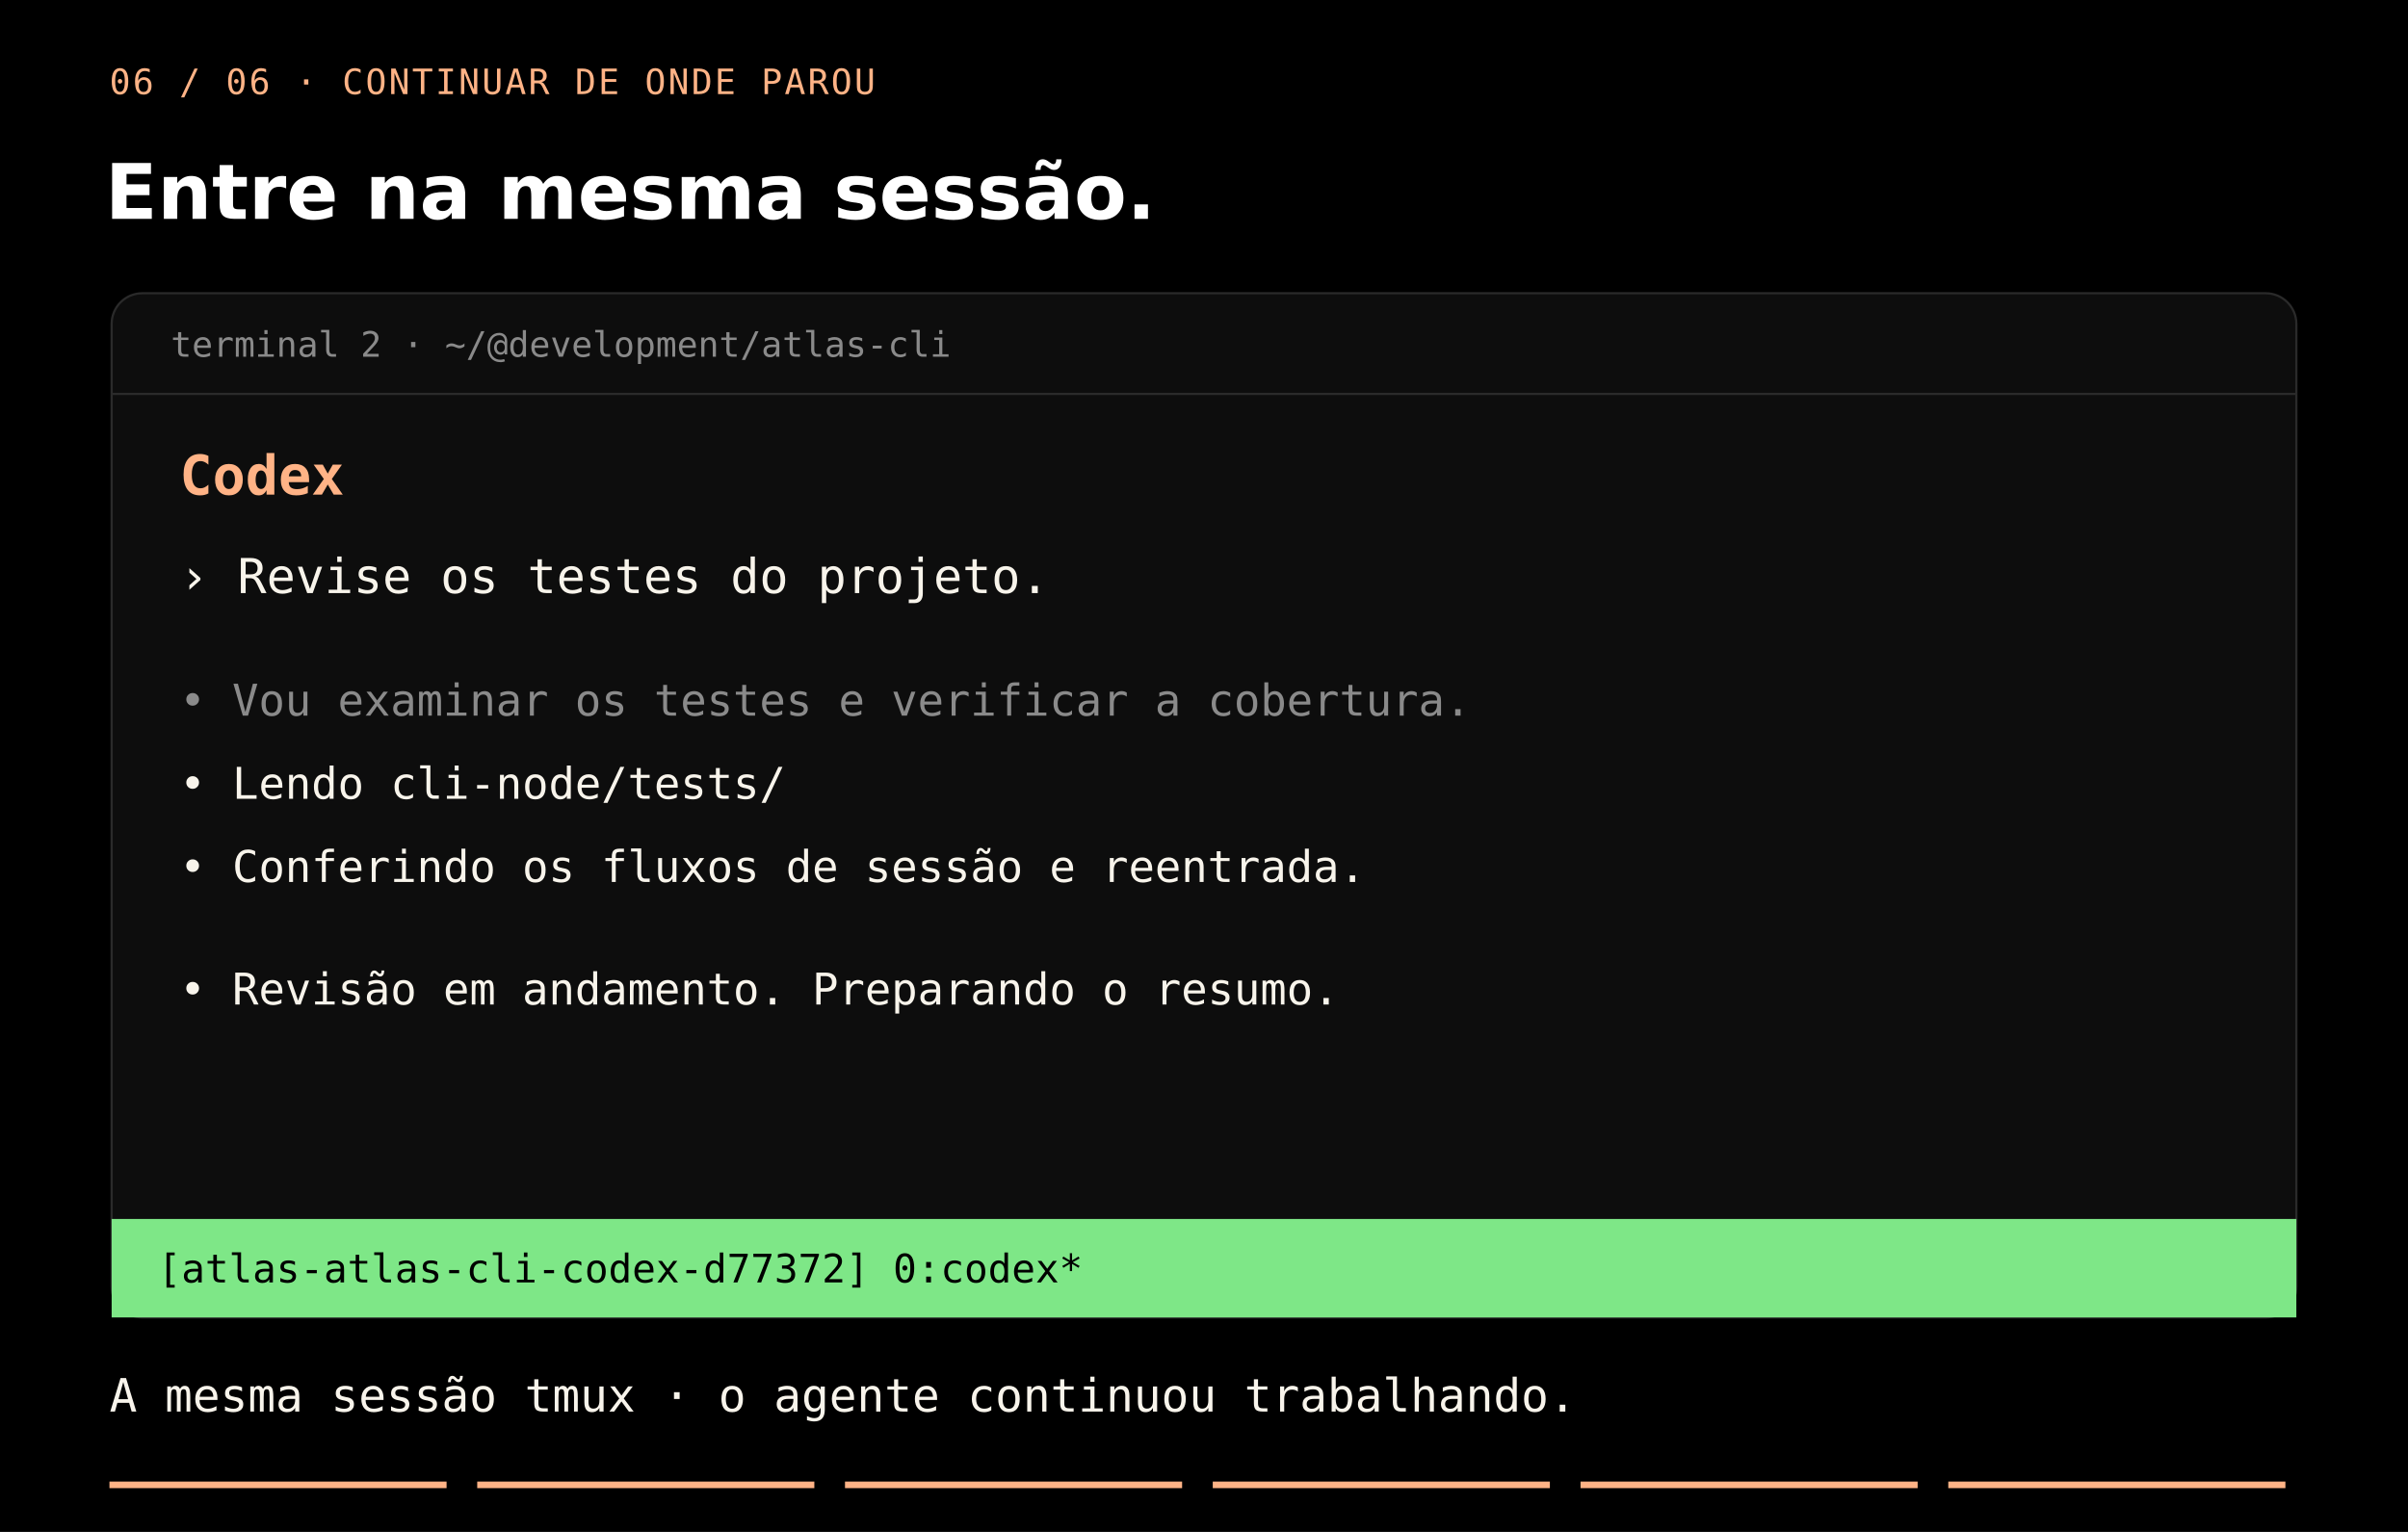
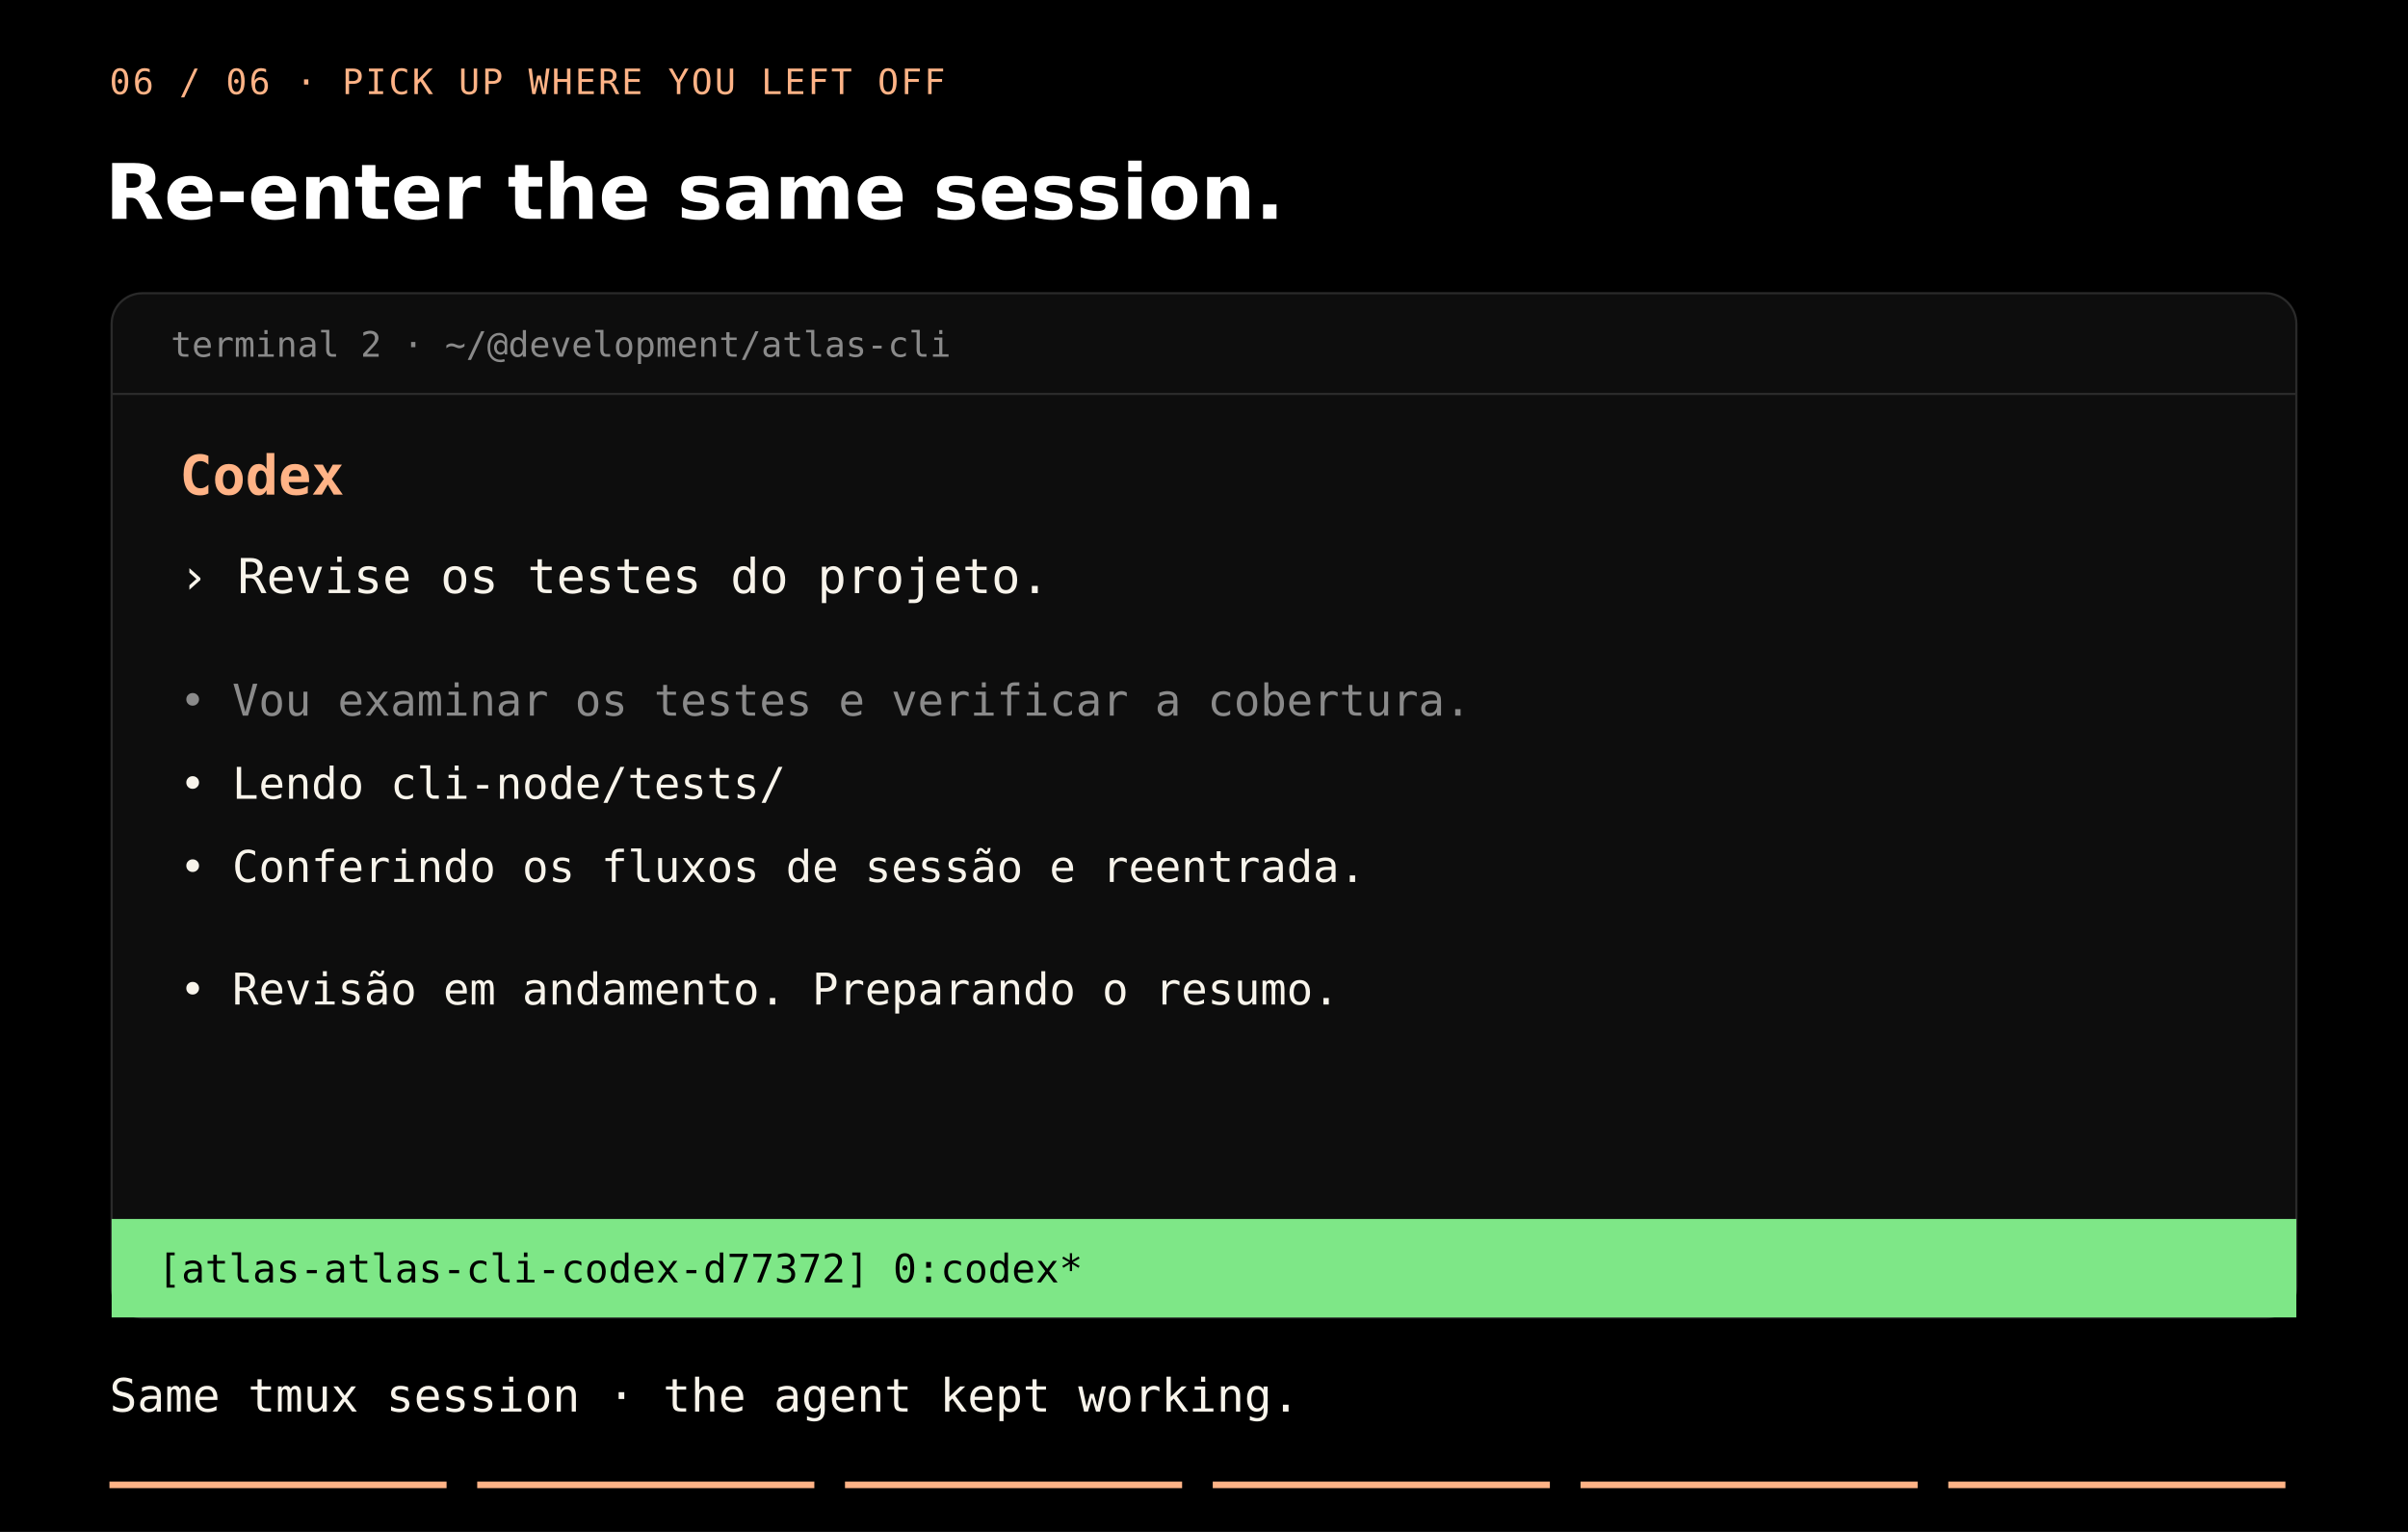
- <svg xmlns="http://www.w3.org/2000/svg" width="1100" height="700" viewBox="0 0 1100 700" xml:space="preserve" font-family="DejaVu Sans Mono,monospace" role="img" aria-label="Entre na mesma sessão.">
+ <svg xmlns="http://www.w3.org/2000/svg" width="1100" height="700" viewBox="0 0 1100 700" xml:space="preserve" font-family="DejaVu Sans Mono,monospace" role="img" aria-label="Re-enter the same session.">
  <defs>
    <g id="tmux-mark" aria-label="𖥠">
      <circle cx="10" cy="10" r="4.2" fill="none" stroke="currentColor" stroke-width="1.1" />
      <path d="M10 2V18M2 10H18" stroke="currentColor" stroke-width="1.1" />
      <circle cx="10" cy="2" r="1.2" />
      <circle cx="10" cy="18" r="1.2" />
      <circle cx="2" cy="10" r="1.2" />
      <circle cx="18" cy="10" r="1.2" />
    </g>
  </defs>
  <rect width="1100" height="700" fill="#000000" />
-   <text style="white-space:pre" x="50" y="43" fill="#FFB386" font-size="16" letter-spacing="1">06 / 06 · CONTINUAR DE ONDE PAROU</text>
-   <text style="white-space:pre" x="48" y="100" fill="#FFFFFF" font-size="35" font-family="DejaVu Sans,sans-serif" font-weight="bold">Entre na mesma sessão.</text>
+   <text style="white-space:pre" x="50" y="43" fill="#FFB386" font-size="16" letter-spacing="1">06 / 06 · PICK UP WHERE YOU LEFT OFF</text>
+   <text style="white-space:pre" x="48" y="100" fill="#FFFFFF" font-size="35" font-family="DejaVu Sans,sans-serif" font-weight="bold">Re-enter the same session.</text>
  <g transform="translate(50 133)">
    <rect x="1" y="1" width="998" height="468" rx="14" fill="#0D0D0D" stroke="#2A2A2A" />
    <text style="white-space:pre" x="28" y="30" fill="#8A8A8A" font-size="16">terminal 2 · ~/@development/atlas-cli</text>
    <path d="M1 47H999" stroke="#2A2A2A" />
    <text style="white-space:pre" x="32" y="93" fill="#FFB386" font-size="25" font-weight="bold">Codex</text>
    <text style="white-space:pre" x="32" y="138" fill="#F8F4EB" font-size="22">› Revise os testes do projeto.</text>
    <text style="white-space:pre" x="32" y="194" fill="#8A8A8A" font-size="20">• Vou examinar os testes e verificar a cobertura.</text>
    <text style="white-space:pre" x="32" y="232" fill="#F8F4EB" font-size="20">• Lendo cli-node/tests/</text>
    <text style="white-space:pre" x="32" y="270" fill="#F8F4EB" font-size="20">• Conferindo os fluxos de sessão e reentrada.</text>
    <text style="white-space:pre" x="32" y="326" fill="#F8F4EB" font-size="20">• Revisão em andamento. Preparando o resumo.</text>
    <rect x="1" y="424" width="998" height="45" fill="#7EE787" />
    <text style="white-space:pre" x="22" y="453" fill="#000000" font-size="18">[atlas-atlas-cli-codex-d77372] 0:codex*</text>
  </g>
-   <text style="white-space:pre" x="50" y="645" fill="#F8F4EB" font-size="21">A mesma sessão tmux · o agente continuou trabalhando.</text>
+   <text style="white-space:pre" x="50" y="645" fill="#F8F4EB" font-size="21">Same tmux session · the agent kept working.</text>
  <rect x="50" y="677" width="154" height="3" fill="#FFB386" />
  <rect x="218" y="677" width="154" height="3" fill="#FFB386" />
  <rect x="386" y="677" width="154" height="3" fill="#FFB386" />
  <rect x="554" y="677" width="154" height="3" fill="#FFB386" />
  <rect x="722" y="677" width="154" height="3" fill="#FFB386" />
  <rect x="890" y="677" width="154" height="3" fill="#FFB386" />
</svg>
